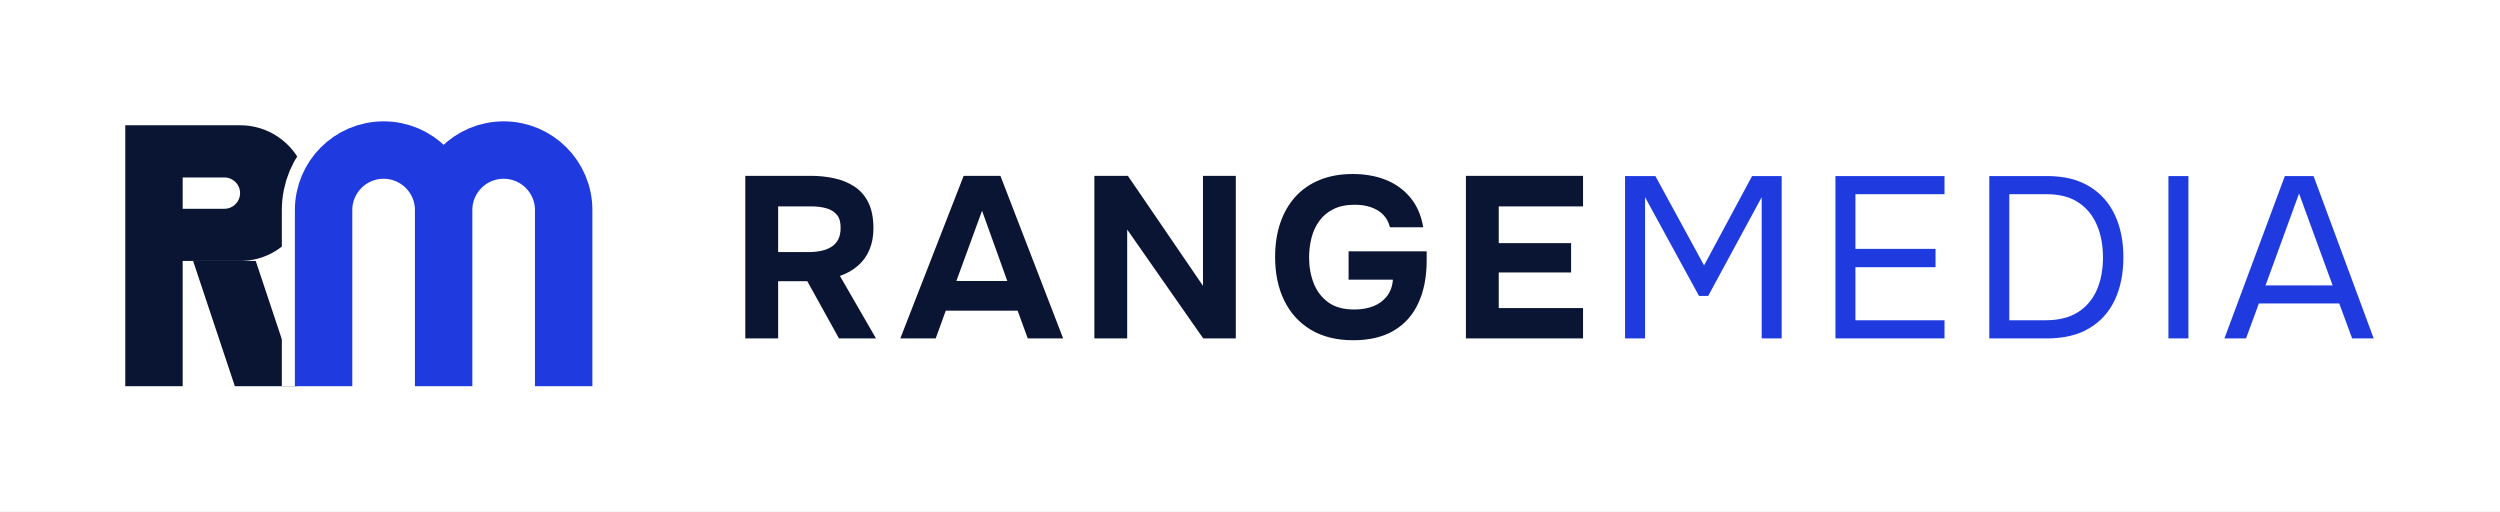
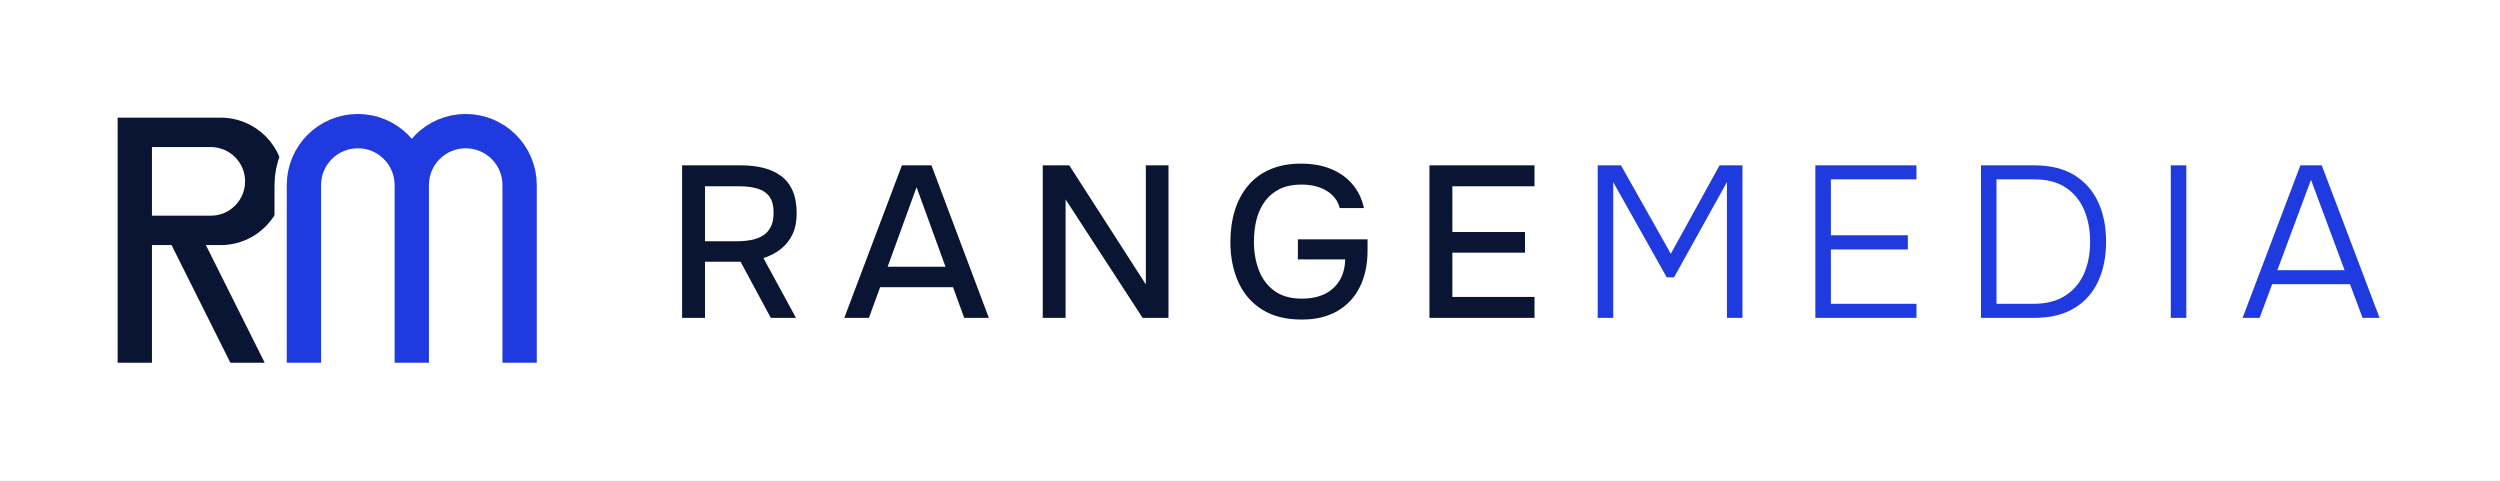
- <svg xmlns="http://www.w3.org/2000/svg" viewBox="0 0 479 98">
+ <svg xmlns="http://www.w3.org/2000/svg" viewBox="0 0 510 98">
  <rect width="100%" height="100%" fill="#FFFFFF" />
  <g transform="translate(24 24) scale(0.5)">
    <defs>
      <mask id="rmk4" maskUnits="userSpaceOnUse" x="-10" y="-10" width="240" height="150">
        <rect x="-10" y="-10" width="240" height="150" fill="#fff" />
-         <path fill="none" stroke="#000" stroke-width="32" d="M76 100V32.5A23 23 0 0 1 122 32.5V130 M122 32.5A23 23 0 0 1 168 32.5V130" />
+         <path fill="none" stroke="#000" stroke-width="24" d="M76 100V27.5A22 22 0 0 1 120 27.5V130 M120 27.5A22 22 0 0 1 164 27.5V130" />
      </mask>
    </defs>
-     <g mask="url(#rmk4)" fill="#0A1433">
-       <path fill-rule="evenodd" d="M0 0H44A26 26 0 0 1 44 52H22V100H0Z M22 20H38A6 6 0 0 1 38 32H22Z" />
-       <path d="M26 52H50L66 100H42Z" />
-     </g>
-     <path fill="none" stroke="#1F3BE0" stroke-width="22" d="M76 100V32.5A23 23 0 0 1 122 32.5V100 M122 32.5A23 23 0 0 1 168 32.5V100" />
+     <path mask="url(#rmk4)" fill="#0A1433" fill-rule="evenodd" d="M0 0H42A26 26 0 0 1 42 52H36L60 100H46L22 52H14V100H0Z M14 12H38A14 14 0 0 1 38 40H14Z" />
+     <path fill="none" stroke="#1F3BE0" stroke-width="14" d="M76 100V27.5A22 22 0 0 1 120 27.5V100 M120 27.5A22 22 0 0 1 164 27.5V100" />
  </g>
-   <path fill="#0A1433" d="M149.09 64.84L142.80 64.84L142.80 33.69L155.34 33.69Q157.67 33.69 159.81 34.15Q161.94 34.61 163.66 35.71Q165.37 36.81 166.36 38.77Q167.35 40.73 167.35 43.76L167.35 43.76Q167.35 46.01 166.60 47.81Q165.86 49.62 164.40 50.89Q162.95 52.17 160.93 52.87L160.93 52.87L167.84 64.84L160.75 64.84L154.68 53.88L149.09 53.88L149.09 64.84ZM149.09 39.54L149.09 48.30L154.90 48.30Q156.26 48.30 157.39 48.05Q158.51 47.81 159.32 47.28Q160.14 46.76 160.60 45.88Q161.06 45.00 161.06 43.72L161.06 43.72Q161.10 42.09 160.38 41.19Q159.65 40.29 158.35 39.91Q157.06 39.54 155.30 39.54L155.30 39.54L149.09 39.54ZM179.28 64.84L172.50 64.84L184.64 33.69L191.68 33.69L203.70 64.84L196.92 64.84L194.98 59.52L181.21 59.52L179.28 64.84ZM188.16 40.38L183.24 53.84L193.00 53.84L188.16 40.38ZM215.97 64.84L209.68 64.84L209.68 33.69L216.10 33.69L230.49 54.76L230.49 33.69L236.78 33.69L236.78 64.84L230.54 64.84L215.97 43.98L215.97 64.84ZM259.27 65.19L259.27 65.19Q254.52 65.19 251.17 63.19Q247.83 61.19 246.07 57.60Q244.31 54.02 244.31 49.22L244.31 49.22Q244.31 45.66 245.30 42.73Q246.29 39.80 248.20 37.69Q250.12 35.58 252.89 34.46Q255.66 33.34 259.18 33.34L259.18 33.34Q262.74 33.34 265.56 34.48Q268.38 35.62 270.25 37.89Q272.12 40.16 272.69 43.54L272.69 43.54L266.31 43.54Q265.96 42.09 265.03 41.15Q264.11 40.20 262.72 39.72Q261.34 39.23 259.58 39.23L259.58 39.23Q257.16 39.23 255.48 40.07Q253.81 40.90 252.78 42.33Q251.74 43.76 251.28 45.59Q250.82 47.42 250.82 49.35L250.82 49.35Q250.82 51.99 251.70 54.26Q252.58 56.52 254.47 57.91Q256.36 59.30 259.49 59.30L259.49 59.30Q261.56 59.30 263.16 58.66Q264.77 58.02 265.76 56.72Q266.75 55.42 266.88 53.58L266.88 53.58L258.39 53.58L258.39 48.16L273.35 48.16L273.35 49.88Q273.35 54.63 271.76 58.06Q270.18 61.50 267.06 63.34Q263.93 65.19 259.27 65.19ZM303.31 64.84L280.87 64.84L280.87 33.69L303.31 33.69L303.31 39.54L287.16 39.54L287.16 46.58L301.02 46.58L301.02 52.21L287.16 52.21L287.16 59.03L303.31 59.03L303.31 64.84Z" />
-   <path fill="#1F3BE0" d="M315.19 64.84L311.36 64.84L311.36 33.73L317.17 33.73L326.50 50.85L335.70 33.73L341.37 33.73L341.37 64.84L337.54 64.84L337.54 37.78L327.29 56.70L325.53 56.70L315.19 37.78L315.19 64.84ZM372.57 64.84L351.67 64.84L351.67 33.73L372.57 33.73L372.57 37.21L355.50 37.21L355.50 47.68L370.85 47.68L370.85 51.20L355.50 51.20L355.50 61.36L372.57 61.36L372.57 64.84ZM392.19 64.84L381.15 64.84L381.15 33.73L392.19 33.73Q397.03 33.73 400.29 35.69Q403.54 37.65 405.19 41.15Q406.84 44.64 406.84 49.31L406.84 49.31Q406.84 53.93 405.22 57.43Q403.59 60.92 400.33 62.88Q397.08 64.84 392.19 64.84L392.19 64.84ZM384.98 37.21L384.98 61.36L391.93 61.36Q395.71 61.36 398.13 59.82Q400.55 58.28 401.74 55.58Q402.93 52.87 402.93 49.31L402.93 49.31Q402.93 45.83 401.76 43.10Q400.60 40.38 398.22 38.79Q395.84 37.21 392.15 37.21L392.15 37.21L384.98 37.21ZM419.30 64.84L415.47 64.84L415.47 33.73L419.30 33.73L419.30 64.84ZM430.34 64.84L426.20 64.84L437.78 33.73L443.28 33.73L454.80 64.84L450.67 64.84L448.20 58.15L432.80 58.15L430.34 64.84ZM440.50 37.08L434.08 54.68L446.93 54.68L440.50 37.08Z" />
+   <path fill="#0A1433" d="M143.82 64.84L139.15 64.84L139.15 33.73L151.12 33.73Q153.63 33.73 155.70 34.24Q157.76 34.74 159.30 35.87Q160.84 36.99 161.68 38.88Q162.52 40.77 162.52 43.54L162.52 43.54Q162.52 46.05 161.64 47.86Q160.76 49.66 159.22 50.85Q157.68 52.04 155.74 52.65L155.74 52.65L162.38 64.84L157.24 64.84L151.08 53.40L143.82 53.40L143.82 64.84ZM143.82 38L143.82 49.22L150.15 49.22Q151.74 49.22 153.12 48.98Q154.51 48.74 155.56 48.10Q156.62 47.46 157.21 46.34Q157.81 45.22 157.81 43.46L157.81 43.46Q157.85 41.43 157.04 40.22Q156.22 39.01 154.64 38.51Q153.06 38 150.81 38L150.81 38L143.82 38ZM177.26 64.84L172.24 64.84L183.99 33.73L190.02 33.73L201.72 64.84L196.70 64.84L194.42 58.59L179.54 58.59L177.26 64.84ZM186.98 38.18L181.08 54.41L192.88 54.41L186.98 38.18ZM217.38 64.84L212.72 64.84L212.72 33.73L218.13 33.73L233.75 58.02L233.75 33.73L238.37 33.73L238.37 64.84L233.09 64.84L217.38 40.68L217.38 64.84ZM265.56 65.19L265.56 65.19Q260.72 65.19 257.49 63.17Q254.26 61.14 252.63 57.56Q251.00 53.97 251.00 49.35L251.00 49.35Q251.00 45.88 251.90 42.95Q252.80 40.02 254.61 37.87Q256.41 35.71 259.12 34.55Q261.82 33.38 265.39 33.38L265.39 33.38Q268.86 33.38 271.50 34.46Q274.14 35.54 275.88 37.56Q277.62 39.58 278.24 42.44L278.24 42.44L273.31 42.44Q272.91 40.90 271.83 39.85Q270.76 38.79 269.15 38.22Q267.54 37.65 265.52 37.65L265.52 37.65Q262.88 37.65 261.03 38.57Q259.18 39.50 258.02 41.10Q256.85 42.71 256.32 44.82Q255.80 46.93 255.80 49.31L255.80 49.31Q255.80 52.48 256.81 55.12Q257.82 57.76 259.98 59.34Q262.13 60.92 265.61 60.92L265.61 60.92Q268.29 60.92 270.23 59.98Q272.16 59.03 273.26 57.25Q274.36 55.47 274.41 52.92L274.41 52.92L264.77 52.92L264.77 48.82L278.98 48.82L278.98 51.11Q278.98 55.38 277.40 58.55Q275.82 61.72 272.82 63.45Q269.83 65.19 265.56 65.19ZM313.04 64.84L291.61 64.84L291.61 33.73L313.04 33.73L313.04 38L296.28 38L296.28 47.33L311.10 47.33L311.10 51.55L296.28 51.55L296.28 60.57L313.04 60.57L313.04 64.84Z" />
+   <path fill="#1F3BE0" d="M329.10 64.84L325.93 64.84L325.93 33.73L330.68 33.73L340.85 51.77L350.79 33.73L355.46 33.73L355.46 64.84L352.29 64.84L352.29 37.16L341.51 56.57L340.01 56.57L329.10 37.16L329.10 64.84ZM390.96 64.84L370.33 64.84L370.33 33.73L390.96 33.73L390.96 36.59L373.50 36.59L373.50 47.99L389.20 47.99L389.20 50.89L373.50 50.89L373.50 61.98L390.96 61.98L390.96 64.84ZM415.03 64.84L404.12 64.84L404.12 33.73L415.03 33.73Q419.87 33.73 423.11 35.69Q426.34 37.65 427.99 41.15Q429.64 44.64 429.64 49.31L429.64 49.31Q429.64 53.93 428.01 57.43Q426.38 60.92 423.13 62.88Q419.87 64.84 415.03 64.84L415.03 64.84ZM407.29 36.59L407.29 61.98L414.77 61.98Q418.68 61.98 421.26 60.35Q423.83 58.72 425.11 55.89Q426.38 53.05 426.38 49.31L426.38 49.31Q426.38 45.66 425.15 42.80Q423.92 39.94 421.41 38.26Q418.90 36.59 414.99 36.59L414.99 36.59L407.29 36.59ZM446.01 64.84L442.84 64.84L442.84 33.73L446.01 33.73L446.01 64.84ZM460.97 64.84L457.49 64.84L469.28 33.73L473.64 33.73L485.43 64.84L481.96 64.84L479.40 57.98L463.52 57.98L460.97 64.84ZM471.44 36.68L464.58 55.12L478.30 55.12L471.44 36.68Z" />
</svg>
